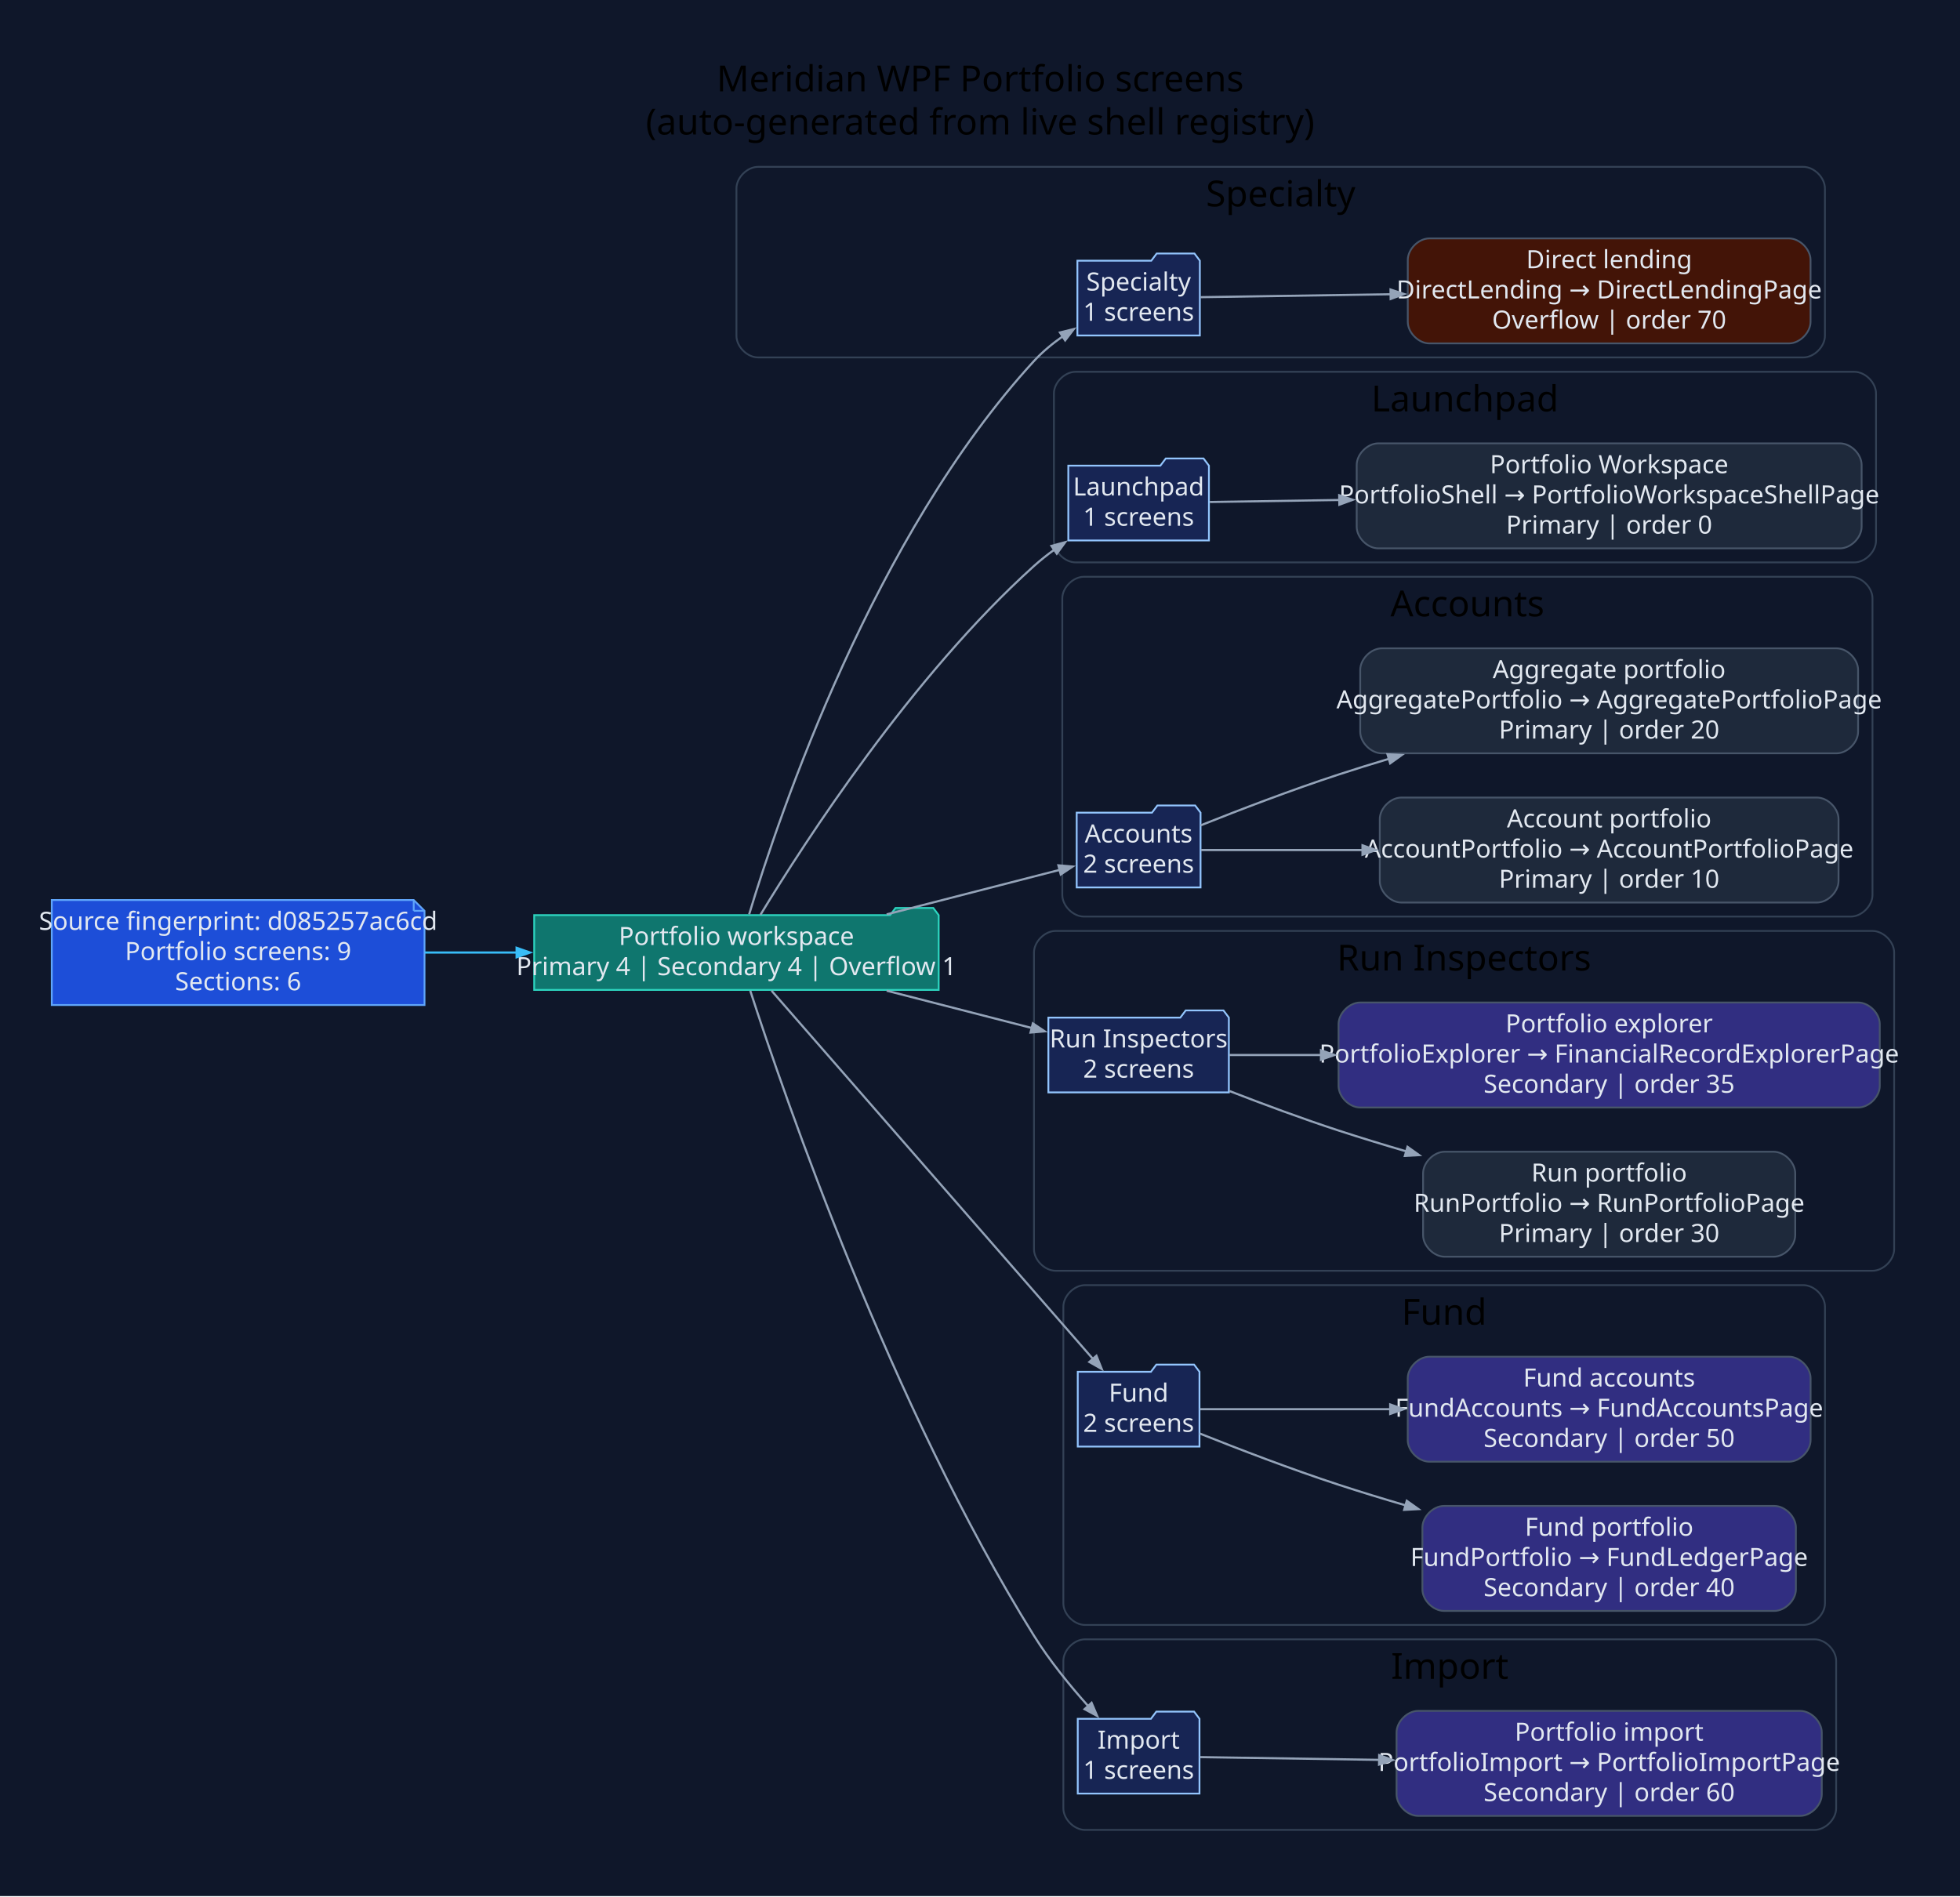
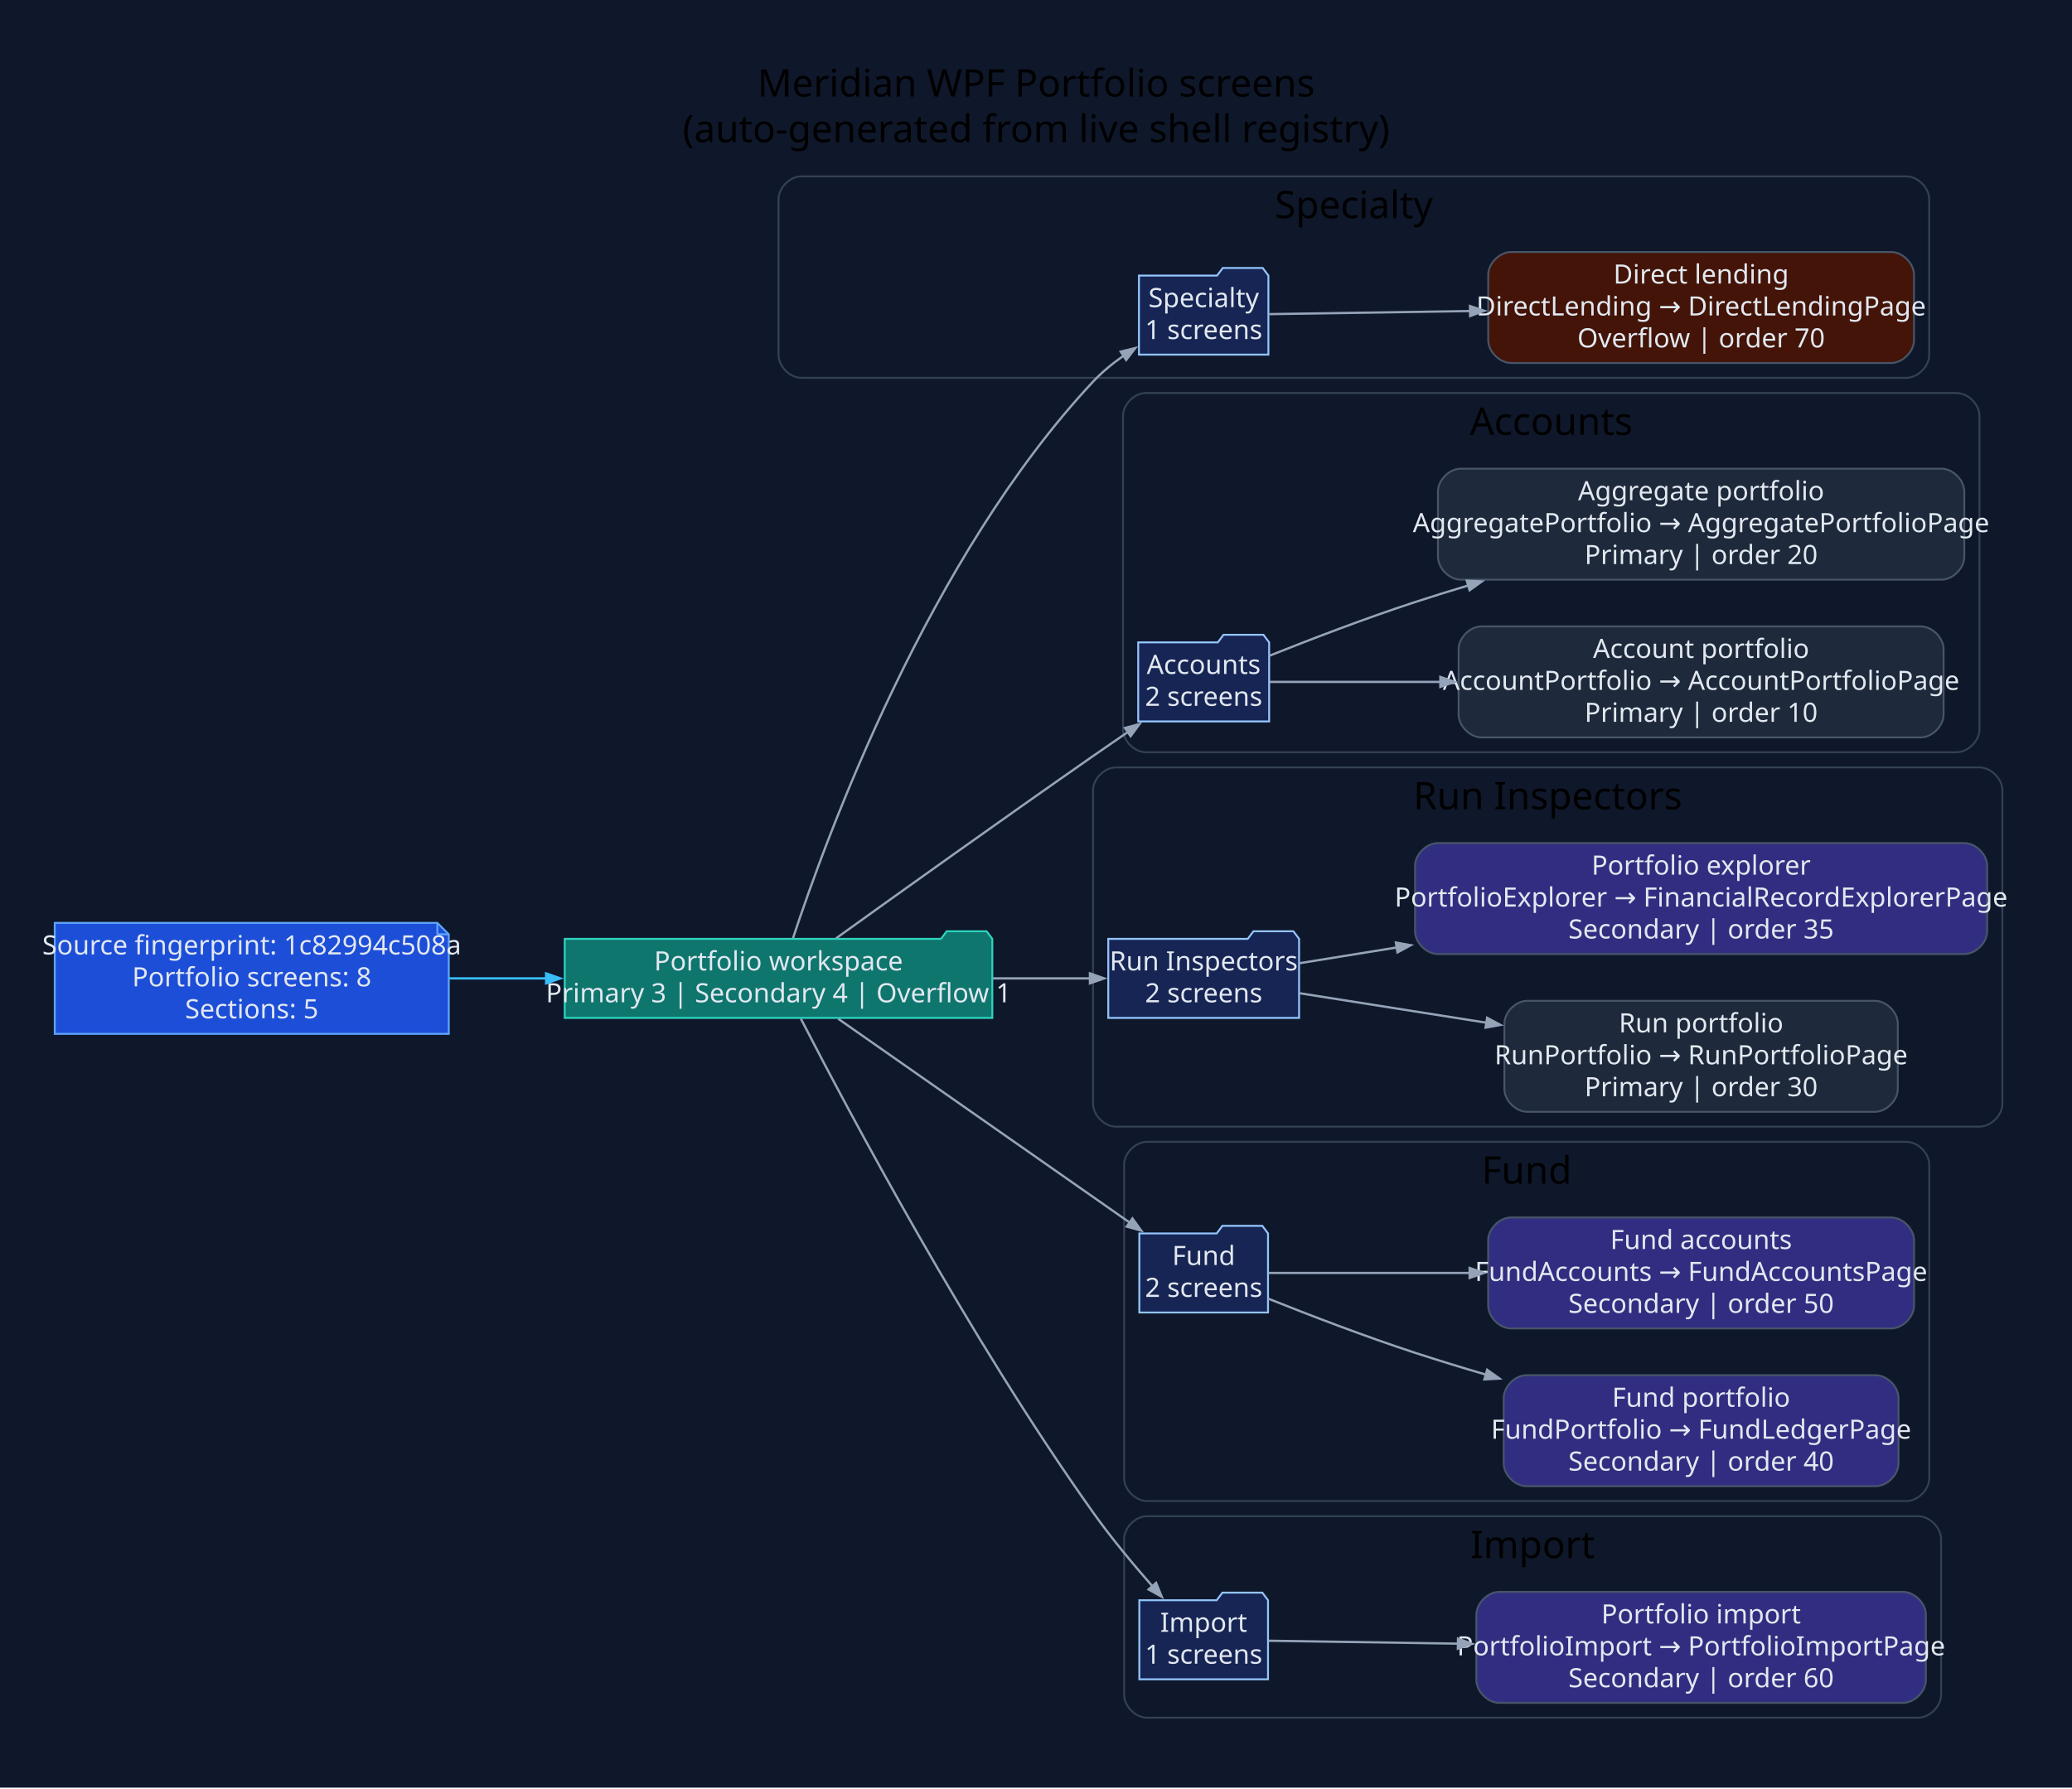
- <svg xmlns="http://www.w3.org/2000/svg" width="1090pt" height="1055pt" viewBox="0.00 0.00 1090.00 1055.00">
-   <g id="graph0" class="graph" transform="scale(1 1) rotate(0) translate(28.8 1025.8)">
-     <polygon fill="#0f172a" stroke="none" points="-28.8,28.8 -28.8,-1025.8 1061.38,-1025.8 1061.38,28.8 -28.8,28.8" />
-     <text xml:space="preserve" text-anchor="middle" x="516.29" y="-975" font-family="Segoe UI" font-size="20.00">Meridian WPF Portfolio screens</text>
-     <text xml:space="preserve" text-anchor="middle" x="516.29" y="-951" font-family="Segoe UI" font-size="20.00">(auto-generated from live shell registry)</text>
+ <svg xmlns="http://www.w3.org/2000/svg" width="1090pt" height="941pt" viewBox="0.00 0.00 1090.00 941.00">
+   <g id="graph0" class="graph" transform="scale(1 1) rotate(0) translate(28.8 911.8)">
+     <polygon fill="#0f172a" stroke="none" points="-28.8,28.8 -28.8,-911.8 1061.38,-911.8 1061.38,28.8 -28.8,28.8" />
+     <text xml:space="preserve" text-anchor="middle" x="516.29" y="-861" font-family="Segoe UI" font-size="20.00">Meridian WPF Portfolio screens</text>
+     <text xml:space="preserve" text-anchor="middle" x="516.29" y="-837" font-family="Segoe UI" font-size="20.00">(auto-generated from live shell registry)</text>
    <g id="clust1" class="cluster">
-       <path fill="#0f172a" stroke="#334155" d="M392.75,-827C392.75,-827 974.08,-827 974.08,-827 980.08,-827 986.08,-833 986.08,-839 986.08,-839 986.08,-921 986.08,-921 986.08,-927 980.08,-933 974.08,-933 974.08,-933 392.75,-933 392.75,-933 386.75,-933 380.75,-927 380.75,-921 380.75,-921 380.75,-839 380.75,-839 380.75,-833 386.75,-827 392.75,-827" />
-       <text xml:space="preserve" text-anchor="middle" x="683.41" y="-911" font-family="Segoe UI" font-size="20.00">Specialty</text>
+       <path fill="#0f172a" stroke="#334155" d="M392.75,-713C392.75,-713 974.08,-713 974.08,-713 980.08,-713 986.08,-719 986.08,-725 986.08,-725 986.08,-807 986.08,-807 986.08,-813 980.08,-819 974.08,-819 974.08,-819 392.75,-819 392.75,-819 386.75,-819 380.75,-813 380.75,-807 380.75,-807 380.75,-725 380.75,-725 380.75,-719 386.75,-713 392.75,-713" />
+       <text xml:space="preserve" text-anchor="middle" x="683.41" y="-797" font-family="Segoe UI" font-size="20.00">Specialty</text>
    </g>
    <g id="clust2" class="cluster">
-       <path fill="#0f172a" stroke="#334155" d="M569.31,-713C569.31,-713 1002.49,-713 1002.49,-713 1008.49,-713 1014.49,-719 1014.49,-725 1014.49,-725 1014.49,-807 1014.49,-807 1014.49,-813 1008.49,-819 1002.49,-819 1002.49,-819 569.31,-819 569.31,-819 563.31,-819 557.31,-813 557.31,-807 557.31,-807 557.31,-725 557.31,-725 557.31,-719 563.31,-713 569.31,-713" />
-       <text xml:space="preserve" text-anchor="middle" x="785.9" y="-797" font-family="Segoe UI" font-size="20.00">Launchpad</text>
-     </g>
-     <g id="clust3" class="cluster">
      <path fill="#0f172a" stroke="#334155" d="M573.97,-516C573.97,-516 1000.53,-516 1000.53,-516 1006.53,-516 1012.53,-522 1012.53,-528 1012.53,-528 1012.53,-693 1012.53,-693 1012.53,-699 1006.53,-705 1000.53,-705 1000.53,-705 573.97,-705 573.97,-705 567.97,-705 561.97,-699 561.97,-693 561.97,-693 561.97,-528 561.97,-528 561.97,-522 567.97,-516 573.97,-516" />
      <text xml:space="preserve" text-anchor="middle" x="787.25" y="-683" font-family="Segoe UI" font-size="20.00">Accounts</text>
    </g>
-     <g id="clust4" class="cluster">
+     <g id="clust3" class="cluster">
      <path fill="#0f172a" stroke="#334155" d="M558.22,-319C558.22,-319 1012.58,-319 1012.58,-319 1018.58,-319 1024.58,-325 1024.58,-331 1024.58,-331 1024.58,-496 1024.58,-496 1024.58,-502 1018.58,-508 1012.58,-508 1012.58,-508 558.22,-508 558.22,-508 552.22,-508 546.22,-502 546.22,-496 546.22,-496 546.22,-331 546.22,-331 546.22,-325 552.22,-319 558.22,-319" />
      <text xml:space="preserve" text-anchor="middle" x="785.4" y="-486" font-family="Segoe UI" font-size="20.00">Run Inspectors</text>
    </g>
-     <g id="clust5" class="cluster">
+     <g id="clust4" class="cluster">
      <path fill="#0f172a" stroke="#334155" d="M574.56,-122C574.56,-122 974.11,-122 974.11,-122 980.11,-122 986.11,-128 986.11,-134 986.11,-134 986.11,-299 986.11,-299 986.11,-305 980.11,-311 974.11,-311 974.11,-311 574.56,-311 574.56,-311 568.56,-311 562.56,-305 562.56,-299 562.56,-299 562.56,-134 562.56,-134 562.56,-128 568.56,-122 574.56,-122" />
      <text xml:space="preserve" text-anchor="middle" x="774.33" y="-289" font-family="Segoe UI" font-size="20.00">Fund</text>
    </g>
-     <g id="clust6" class="cluster">
+     <g id="clust5" class="cluster">
      <path fill="#0f172a" stroke="#334155" d="M574.56,-8C574.56,-8 980.33,-8 980.33,-8 986.33,-8 992.33,-14 992.33,-20 992.33,-20 992.33,-102 992.33,-102 992.33,-108 986.33,-114 980.33,-114 980.33,-114 574.56,-114 574.56,-114 568.56,-114 562.56,-108 562.56,-102 562.56,-102 562.56,-20 562.56,-20 562.56,-14 568.56,-8 574.56,-8" />
      <text xml:space="preserve" text-anchor="middle" x="777.44" y="-92" font-family="Segoe UI" font-size="20.00">Import</text>
    </g>
    <g id="node1" class="node">
-       <polygon fill="#1d4ed8" stroke="#60a5fa" points="201.28,-525.2 0,-525.2 0,-466.8 207.28,-466.8 207.28,-519.2 201.28,-525.2" />
-       <polyline fill="none" stroke="#60a5fa" points="201.28,-525.2 201.28,-519.2" />
-       <polyline fill="none" stroke="#60a5fa" points="207.28,-519.2 201.28,-519.2" />
-       <text xml:space="preserve" text-anchor="middle" x="103.64" y="-508.6" font-family="Segoe UI" font-size="14.00" fill="#e2e8f0">Source fingerprint: d085257ac6cd</text>
-       <text xml:space="preserve" text-anchor="middle" x="103.64" y="-491.8" font-family="Segoe UI" font-size="14.00" fill="#e2e8f0">Portfolio screens: 9</text>
-       <text xml:space="preserve" text-anchor="middle" x="103.64" y="-475" font-family="Segoe UI" font-size="14.00" fill="#e2e8f0">Sections: 6</text>
+       <polygon fill="#1d4ed8" stroke="#60a5fa" points="201.28,-426.2 0,-426.2 0,-367.8 207.28,-367.8 207.28,-420.2 201.28,-426.2" />
+       <polyline fill="none" stroke="#60a5fa" points="201.28,-426.2 201.28,-420.2" />
+       <polyline fill="none" stroke="#60a5fa" points="207.28,-420.2 201.28,-420.2" />
+       <text xml:space="preserve" text-anchor="middle" x="103.64" y="-409.6" font-family="Segoe UI" font-size="14.00" fill="#e2e8f0">Source fingerprint: 1c82994c508a</text>
+       <text xml:space="preserve" text-anchor="middle" x="103.64" y="-392.8" font-family="Segoe UI" font-size="14.00" fill="#e2e8f0">Portfolio screens: 8</text>
+       <text xml:space="preserve" text-anchor="middle" x="103.64" y="-376" font-family="Segoe UI" font-size="14.00" fill="#e2e8f0">Sections: 5</text>
    </g>
    <g id="node2" class="node">
-       <polygon fill="#0f766e" stroke="#2dd4bf" points="493.22,-516.8 490.22,-520.8 469.22,-520.8 466.22,-516.8 268.28,-516.8 268.28,-475.2 493.22,-475.2 493.22,-516.8" />
-       <text xml:space="preserve" text-anchor="middle" x="380.75" y="-500.2" font-family="Segoe UI" font-size="14.00" fill="#e2e8f0">Portfolio workspace</text>
-       <text xml:space="preserve" text-anchor="middle" x="380.75" y="-483.4" font-family="Segoe UI" font-size="14.00" fill="#e2e8f0">Primary 4 | Secondary 4 | Overflow 1</text>
+       <polygon fill="#0f766e" stroke="#2dd4bf" points="493.22,-417.8 490.22,-421.8 469.22,-421.8 466.22,-417.8 268.28,-417.8 268.28,-376.2 493.22,-376.2 493.22,-417.8" />
+       <text xml:space="preserve" text-anchor="middle" x="380.75" y="-401.2" font-family="Segoe UI" font-size="14.00" fill="#e2e8f0">Portfolio workspace</text>
+       <text xml:space="preserve" text-anchor="middle" x="380.75" y="-384.4" font-family="Segoe UI" font-size="14.00" fill="#e2e8f0">Primary 3 | Secondary 4 | Overflow 1</text>
    </g>
    <g id="edge1" class="edge">
-       <path fill="none" stroke="#38bdf8" stroke-width="1.2" d="M207.47,-496C224.24,-496 241.74,-496 258.89,-496" />
-       <polygon fill="#38bdf8" stroke="#38bdf8" stroke-width="1.2" points="258.5,-498.63 266,-496 258.5,-493.38 258.5,-498.63" />
+       <path fill="none" stroke="#38bdf8" stroke-width="1.2" d="M207.47,-397C224.24,-397 241.74,-397 258.89,-397" />
+       <polygon fill="#38bdf8" stroke="#38bdf8" stroke-width="1.2" points="258.5,-399.63 266,-397 258.5,-394.38 258.5,-399.63" />
    </g>
    <g id="node3" class="node">
-       <polygon fill="#172554" stroke="#93c5fd" points="638.46,-880.8 635.46,-884.8 614.46,-884.8 611.46,-880.8 570.36,-880.8 570.36,-839.2 638.46,-839.2 638.46,-880.8" />
-       <text xml:space="preserve" text-anchor="middle" x="604.41" y="-864.2" font-family="Segoe UI" font-size="14.00" fill="#e2e8f0">Specialty</text>
-       <text xml:space="preserve" text-anchor="middle" x="604.41" y="-847.4" font-family="Segoe UI" font-size="14.00" fill="#e2e8f0">1 screens</text>
+       <polygon fill="#172554" stroke="#93c5fd" points="638.46,-766.8 635.46,-770.8 614.46,-770.8 611.46,-766.8 570.36,-766.8 570.36,-725.2 638.46,-725.2 638.46,-766.8" />
+       <text xml:space="preserve" text-anchor="middle" x="604.41" y="-750.2" font-family="Segoe UI" font-size="14.00" fill="#e2e8f0">Specialty</text>
+       <text xml:space="preserve" text-anchor="middle" x="604.41" y="-733.4" font-family="Segoe UI" font-size="14.00" fill="#e2e8f0">1 screens</text>
    </g>
    <g id="edge2" class="edge">
-       <path fill="none" stroke="#94a3b8" stroke-width="1.2" d="M387.82,-517.25C404.72,-573.36 457.06,-727.85 546.22,-825 550.93,-830.13 556.55,-834.77 562.41,-838.87" />
-       <polygon fill="#94a3b8" stroke="#94a3b8" stroke-width="1.2" points="560.67,-840.87 568.39,-842.78 563.55,-836.47 560.67,-840.87" />
+       <path fill="none" stroke="#94a3b8" stroke-width="1.2" d="M388.34,-418.05C406.16,-472.23 459.83,-618.64 546.22,-711 550.98,-716.08 556.63,-720.7 562.5,-724.79" />
+       <polygon fill="#94a3b8" stroke="#94a3b8" stroke-width="1.2" points="560.76,-726.79 568.48,-728.69 563.63,-722.39 560.76,-726.79" />
    </g>
    <g id="node5" class="node">
-       <polygon fill="#172554" stroke="#93c5fd" points="643.51,-766.8 640.51,-770.8 619.51,-770.8 616.51,-766.8 565.31,-766.8 565.31,-725.2 643.51,-725.2 643.51,-766.8" />
-       <text xml:space="preserve" text-anchor="middle" x="604.41" y="-750.2" font-family="Segoe UI" font-size="14.00" fill="#e2e8f0">Launchpad</text>
-       <text xml:space="preserve" text-anchor="middle" x="604.41" y="-733.4" font-family="Segoe UI" font-size="14.00" fill="#e2e8f0">1 screens</text>
-     </g>
-     <g id="edge4" class="edge">
-       <path fill="none" stroke="#94a3b8" stroke-width="1.2" d="M394.1,-516.98C418.96,-557.97 478.5,-649.96 546.22,-711 549.7,-714.13 553.5,-717.15 557.43,-720" />
-       <polygon fill="#94a3b8" stroke="#94a3b8" stroke-width="1.2" points="555.94,-722.16 563.6,-724.25 558.91,-717.84 555.94,-722.16" />
-     </g>
-     <g id="node7" class="node">
      <polygon fill="#172554" stroke="#93c5fd" points="638.85,-573.8 635.85,-577.8 614.85,-577.8 611.85,-573.8 569.97,-573.8 569.97,-532.2 638.85,-532.2 638.85,-573.8" />
      <text xml:space="preserve" text-anchor="middle" x="604.41" y="-557.2" font-family="Segoe UI" font-size="14.00" fill="#e2e8f0">Accounts</text>
      <text xml:space="preserve" text-anchor="middle" x="604.41" y="-540.4" font-family="Segoe UI" font-size="14.00" fill="#e2e8f0">2 screens</text>
    </g>
-     <g id="edge6" class="edge">
-       <path fill="none" stroke="#94a3b8" stroke-width="1.2" d="M464.29,-517.22C497.02,-525.64 533.29,-534.97 560.58,-541.99" />
-       <polygon fill="#94a3b8" stroke="#94a3b8" stroke-width="1.2" points="559.8,-544.5 567.72,-543.82 561.11,-539.41 559.8,-544.5" />
+     <g id="edge4" class="edge">
+       <path fill="none" stroke="#94a3b8" stroke-width="1.2" d="M411.04,-418.1C443.84,-441.66 498.64,-480.85 546.22,-514 552.12,-518.11 558.38,-522.42 564.51,-526.62" />
+       <polygon fill="#94a3b8" stroke="#94a3b8" stroke-width="1.2" points="563,-528.77 570.67,-530.83 565.96,-524.43 563,-528.77" />
    </g>
-     <g id="node10" class="node">
-       <polygon fill="#172554" stroke="#93c5fd" points="654.6,-459.8 651.6,-463.8 630.6,-463.8 627.6,-459.8 554.22,-459.8 554.22,-418.2 654.6,-418.2 654.6,-459.8" />
-       <text xml:space="preserve" text-anchor="middle" x="604.41" y="-443.2" font-family="Segoe UI" font-size="14.00" fill="#e2e8f0">Run Inspectors</text>
-       <text xml:space="preserve" text-anchor="middle" x="604.41" y="-426.4" font-family="Segoe UI" font-size="14.00" fill="#e2e8f0">2 screens</text>
+     <g id="node8" class="node">
+       <polygon fill="#172554" stroke="#93c5fd" points="654.6,-417.8 651.6,-421.8 630.6,-421.8 627.6,-417.8 554.22,-417.8 554.22,-376.2 654.6,-376.2 654.6,-417.8" />
+       <text xml:space="preserve" text-anchor="middle" x="604.41" y="-401.2" font-family="Segoe UI" font-size="14.00" fill="#e2e8f0">Run Inspectors</text>
+       <text xml:space="preserve" text-anchor="middle" x="604.41" y="-384.4" font-family="Segoe UI" font-size="14.00" fill="#e2e8f0">2 screens</text>
    </g>
-     <g id="edge9" class="edge">
-       <path fill="none" stroke="#94a3b8" stroke-width="1.2" d="M464.29,-474.78C491.15,-467.87 520.38,-460.35 545.09,-454" />
-       <polygon fill="#94a3b8" stroke="#94a3b8" stroke-width="1.2" points="545.6,-456.58 552.21,-452.17 544.3,-451.49 545.6,-456.58" />
+     <g id="edge7" class="edge">
+       <path fill="none" stroke="#94a3b8" stroke-width="1.2" d="M493.55,-397C511.27,-397 528.96,-397 544.8,-397" />
+       <polygon fill="#94a3b8" stroke="#94a3b8" stroke-width="1.2" points="544.58,-399.63 552.08,-397 544.58,-394.38 544.58,-399.63" />
    </g>
-     <g id="node13" class="node">
+     <g id="node11" class="node">
      <polygon fill="#172554" stroke="#93c5fd" points="638.26,-262.8 635.26,-266.8 614.26,-266.8 611.26,-262.8 570.56,-262.8 570.56,-221.2 638.26,-221.2 638.26,-262.8" />
      <text xml:space="preserve" text-anchor="middle" x="604.41" y="-246.2" font-family="Segoe UI" font-size="14.00" fill="#e2e8f0">Fund</text>
      <text xml:space="preserve" text-anchor="middle" x="604.41" y="-229.4" font-family="Segoe UI" font-size="14.00" fill="#e2e8f0">2 screens</text>
    </g>
-     <g id="edge12" class="edge">
-       <path fill="none" stroke="#94a3b8" stroke-width="1.2" d="M400.27,-474.78C440.22,-429 534.49,-320.98 579.14,-269.81" />
-       <polygon fill="#94a3b8" stroke="#94a3b8" stroke-width="1.2" points="580.95,-271.73 583.91,-264.35 577,-268.27 580.95,-271.73" />
+     <g id="edge10" class="edge">
+       <path fill="none" stroke="#94a3b8" stroke-width="1.2" d="M412.11,-375.77C452.04,-347.85 522.21,-298.78 565.56,-268.47" />
+       <polygon fill="#94a3b8" stroke="#94a3b8" stroke-width="1.2" points="566.94,-270.71 571.58,-264.26 563.93,-266.41 566.94,-270.71" />
    </g>
-     <g id="node16" class="node">
+     <g id="node14" class="node">
      <polygon fill="#172554" stroke="#93c5fd" points="638.26,-69.8 635.26,-73.8 614.26,-73.8 611.26,-69.8 570.56,-69.8 570.56,-28.2 638.26,-28.2 638.26,-69.8" />
      <text xml:space="preserve" text-anchor="middle" x="604.41" y="-53.2" font-family="Segoe UI" font-size="14.00" fill="#e2e8f0">Import</text>
      <text xml:space="preserve" text-anchor="middle" x="604.41" y="-36.4" font-family="Segoe UI" font-size="14.00" fill="#e2e8f0">1 screens</text>
    </g>
-     <g id="edge15" class="edge">
-       <path fill="none" stroke="#94a3b8" stroke-width="1.2" d="M388.45,-474.74C407.69,-415.27 466.92,-243.19 546.22,-116 554.8,-102.24 566.08,-88.39 576.35,-76.88" />
-       <polygon fill="#94a3b8" stroke="#94a3b8" stroke-width="1.2" points="578.25,-78.7 581.36,-71.38 574.37,-75.16 578.25,-78.7" />
+     <g id="edge13" class="edge">
+       <path fill="none" stroke="#94a3b8" stroke-width="1.2" d="M392.51,-375.77C417.18,-327.82 480.71,-208.14 546.22,-116 555.69,-102.68 567.21,-88.82 577.43,-77.17" />
+       <polygon fill="#94a3b8" stroke="#94a3b8" stroke-width="1.2" points="579.37,-78.94 582.39,-71.59 575.44,-75.46 579.37,-78.94" />
    </g>
    <g id="node4" class="node">
-       <path fill="#431407" stroke="#475569" d="M966.08,-893.2C966.08,-893.2 766.1,-893.2 766.1,-893.2 760.1,-893.2 754.1,-887.2 754.1,-881.2 754.1,-881.2 754.1,-846.8 754.1,-846.8 754.1,-840.8 760.1,-834.8 766.1,-834.8 766.1,-834.8 966.08,-834.8 966.08,-834.8 972.08,-834.8 978.08,-840.8 978.08,-846.8 978.08,-846.8 978.08,-881.2 978.08,-881.2 978.08,-887.2 972.08,-893.2 966.08,-893.2" />
-       <text xml:space="preserve" text-anchor="middle" x="866.09" y="-876.6" font-family="Segoe UI" font-size="14.00" fill="#e2e8f0">Direct lending</text>
-       <text xml:space="preserve" text-anchor="middle" x="866.09" y="-859.8" font-family="Segoe UI" font-size="14.00" fill="#e2e8f0">DirectLending → DirectLendingPage</text>
-       <text xml:space="preserve" text-anchor="middle" x="866.09" y="-843" font-family="Segoe UI" font-size="14.00" fill="#e2e8f0">Overflow | order 70</text>
+       <path fill="#431407" stroke="#475569" d="M966.08,-779.2C966.08,-779.2 766.1,-779.2 766.1,-779.2 760.1,-779.2 754.1,-773.2 754.1,-767.2 754.1,-767.2 754.1,-732.8 754.1,-732.8 754.1,-726.8 760.1,-720.8 766.1,-720.8 766.1,-720.8 966.08,-720.8 966.08,-720.8 972.08,-720.8 978.08,-726.8 978.08,-732.8 978.08,-732.8 978.08,-767.2 978.08,-767.2 978.08,-773.2 972.08,-779.2 966.08,-779.2" />
+       <text xml:space="preserve" text-anchor="middle" x="866.09" y="-762.6" font-family="Segoe UI" font-size="14.00" fill="#e2e8f0">Direct lending</text>
+       <text xml:space="preserve" text-anchor="middle" x="866.09" y="-745.8" font-family="Segoe UI" font-size="14.00" fill="#e2e8f0">DirectLending → DirectLendingPage</text>
+       <text xml:space="preserve" text-anchor="middle" x="866.09" y="-729" font-family="Segoe UI" font-size="14.00" fill="#e2e8f0">Overflow | order 70</text>
    </g>
    <g id="edge3" class="edge">
-       <path fill="none" stroke="#94a3b8" stroke-width="1.2" d="M638.83,-860.51C665.9,-860.93 705.79,-861.55 744.57,-862.14" />
-       <polygon fill="#94a3b8" stroke="#94a3b8" stroke-width="1.2" points="744.51,-864.77 752.05,-862.26 744.59,-859.52 744.51,-864.77" />
+       <path fill="none" stroke="#94a3b8" stroke-width="1.2" d="M638.83,-746.51C665.9,-746.93 705.79,-747.55 744.57,-748.14" />
+       <polygon fill="#94a3b8" stroke="#94a3b8" stroke-width="1.2" points="744.51,-750.77 752.05,-748.26 744.59,-745.52 744.51,-750.77" />
    </g>
    <g id="node6" class="node">
-       <path fill="#1e293b" stroke="#475569" d="M994.49,-779.2C994.49,-779.2 737.69,-779.2 737.69,-779.2 731.69,-779.2 725.69,-773.2 725.69,-767.2 725.69,-767.2 725.69,-732.8 725.69,-732.8 725.69,-726.8 731.69,-720.8 737.69,-720.8 737.69,-720.8 994.49,-720.8 994.49,-720.8 1000.49,-720.8 1006.49,-726.8 1006.49,-732.8 1006.49,-732.8 1006.49,-767.2 1006.49,-767.2 1006.49,-773.2 1000.49,-779.2 994.49,-779.2" />
-       <text xml:space="preserve" text-anchor="middle" x="866.09" y="-762.6" font-family="Segoe UI" font-size="14.00" fill="#e2e8f0">Portfolio Workspace</text>
-       <text xml:space="preserve" text-anchor="middle" x="866.09" y="-745.8" font-family="Segoe UI" font-size="14.00" fill="#e2e8f0">PortfolioShell → PortfolioWorkspaceShellPage</text>
-       <text xml:space="preserve" text-anchor="middle" x="866.09" y="-729" font-family="Segoe UI" font-size="14.00" fill="#e2e8f0">Primary | order 0</text>
-     </g>
-     <g id="edge5" class="edge">
-       <path fill="none" stroke="#94a3b8" stroke-width="1.2" d="M644.01,-746.59C663.87,-746.9 689.5,-747.3 716.23,-747.71" />
-       <polygon fill="#94a3b8" stroke="#94a3b8" stroke-width="1.2" points="715.97,-750.33 723.51,-747.82 716.05,-745.08 715.97,-750.33" />
-     </g>
-     <g id="node8" class="node">
      <path fill="#1e293b" stroke="#475569" d="M981.65,-582.2C981.65,-582.2 750.52,-582.2 750.52,-582.2 744.52,-582.2 738.52,-576.2 738.52,-570.2 738.52,-570.2 738.52,-535.8 738.52,-535.8 738.52,-529.8 744.52,-523.8 750.52,-523.8 750.52,-523.8 981.65,-523.8 981.65,-523.8 987.65,-523.8 993.65,-529.8 993.65,-535.8 993.65,-535.8 993.65,-570.2 993.65,-570.2 993.65,-576.2 987.65,-582.2 981.65,-582.2" />
      <text xml:space="preserve" text-anchor="middle" x="866.09" y="-565.6" font-family="Segoe UI" font-size="14.00" fill="#e2e8f0">Account portfolio</text>
      <text xml:space="preserve" text-anchor="middle" x="866.09" y="-548.8" font-family="Segoe UI" font-size="14.00" fill="#e2e8f0">AccountPortfolio → AccountPortfolioPage</text>
      <text xml:space="preserve" text-anchor="middle" x="866.09" y="-532" font-family="Segoe UI" font-size="14.00" fill="#e2e8f0">Primary | order 10</text>
    </g>
-     <g id="edge7" class="edge">
+     <g id="edge5" class="edge">
      <path fill="none" stroke="#94a3b8" stroke-width="1.2" d="M639.09,-553C662.59,-553 695.64,-553 729.23,-553" />
      <polygon fill="#94a3b8" stroke="#94a3b8" stroke-width="1.2" points="728.92,-555.63 736.42,-553 728.92,-550.38 728.92,-555.63" />
    </g>
-     <g id="node9" class="node">
+     <g id="node7" class="node">
      <path fill="#1e293b" stroke="#475569" d="M992.53,-665.2C992.53,-665.2 739.65,-665.2 739.65,-665.2 733.65,-665.2 727.65,-659.2 727.65,-653.2 727.65,-653.2 727.65,-618.8 727.65,-618.8 727.65,-612.8 733.65,-606.8 739.65,-606.8 739.65,-606.8 992.53,-606.8 992.53,-606.8 998.53,-606.8 1004.53,-612.8 1004.53,-618.8 1004.53,-618.8 1004.53,-653.2 1004.53,-653.2 1004.53,-659.2 998.53,-665.2 992.53,-665.2" />
      <text xml:space="preserve" text-anchor="middle" x="866.09" y="-648.6" font-family="Segoe UI" font-size="14.00" fill="#e2e8f0">Aggregate portfolio</text>
      <text xml:space="preserve" text-anchor="middle" x="866.09" y="-631.8" font-family="Segoe UI" font-size="14.00" fill="#e2e8f0">AggregatePortfolio → AggregatePortfolioPage</text>
      <text xml:space="preserve" text-anchor="middle" x="866.09" y="-615" font-family="Segoe UI" font-size="14.00" fill="#e2e8f0">Primary | order 20</text>
    </g>
-     <g id="edge8" class="edge">
+     <g id="edge6" class="edge">
      <path fill="none" stroke="#94a3b8" stroke-width="1.2" d="M638.87,-566.72C660.56,-575.37 689.52,-586.48 715.6,-595 724.71,-597.98 734.17,-600.92 743.72,-603.78" />
      <polygon fill="#94a3b8" stroke="#94a3b8" stroke-width="1.2" points="742.82,-606.25 750.76,-605.86 744.31,-601.22 742.82,-606.25" />
    </g>
-     <g id="node11" class="node">
+     <g id="node9" class="node">
      <path fill="#1e293b" stroke="#475569" d="M957.56,-385.2C957.56,-385.2 774.61,-385.2 774.61,-385.2 768.61,-385.2 762.61,-379.2 762.61,-373.2 762.61,-373.2 762.61,-338.8 762.61,-338.8 762.61,-332.8 768.61,-326.8 774.61,-326.8 774.61,-326.8 957.56,-326.8 957.56,-326.8 963.56,-326.8 969.56,-332.8 969.56,-338.8 969.56,-338.8 969.56,-373.2 969.56,-373.2 969.56,-379.2 963.56,-385.2 957.56,-385.2" />
      <text xml:space="preserve" text-anchor="middle" x="866.09" y="-368.6" font-family="Segoe UI" font-size="14.00" fill="#e2e8f0">Run portfolio</text>
      <text xml:space="preserve" text-anchor="middle" x="866.09" y="-351.8" font-family="Segoe UI" font-size="14.00" fill="#e2e8f0">RunPortfolio → RunPortfolioPage</text>
      <text xml:space="preserve" text-anchor="middle" x="866.09" y="-335" font-family="Segoe UI" font-size="14.00" fill="#e2e8f0">Primary | order 30</text>
    </g>
-     <g id="edge10" class="edge">
-       <path fill="none" stroke="#94a3b8" stroke-width="1.2" d="M654.96,-418.95C673.8,-411.63 695.56,-403.55 715.6,-397 727.76,-393.03 740.55,-389.11 753.33,-385.38" />
-       <polygon fill="#94a3b8" stroke="#94a3b8" stroke-width="1.2" points="753.95,-387.93 760.42,-383.33 752.49,-382.89 753.95,-387.93" />
+     <g id="edge8" class="edge">
+       <path fill="none" stroke="#94a3b8" stroke-width="1.2" d="M654.87,-389.19C682.76,-384.79 718.82,-379.09 753.17,-373.67" />
+       <polygon fill="#94a3b8" stroke="#94a3b8" stroke-width="1.2" points="753.53,-376.27 760.53,-372.51 752.71,-371.09 753.53,-376.27" />
    </g>
-     <g id="node12" class="node">
+     <g id="node10" class="node">
      <path fill="#312e81" stroke="#475569" d="M1004.58,-468.2C1004.58,-468.2 727.6,-468.2 727.6,-468.2 721.6,-468.2 715.6,-462.2 715.6,-456.2 715.6,-456.2 715.6,-421.8 715.6,-421.8 715.6,-415.8 721.6,-409.8 727.6,-409.8 727.6,-409.8 1004.58,-409.8 1004.58,-409.8 1010.58,-409.8 1016.58,-415.8 1016.58,-421.8 1016.58,-421.8 1016.58,-456.2 1016.58,-456.2 1016.58,-462.2 1010.58,-468.2 1004.58,-468.2" />
      <text xml:space="preserve" text-anchor="middle" x="866.09" y="-451.6" font-family="Segoe UI" font-size="14.00" fill="#e2e8f0">Portfolio explorer</text>
      <text xml:space="preserve" text-anchor="middle" x="866.09" y="-434.8" font-family="Segoe UI" font-size="14.00" fill="#e2e8f0">PortfolioExplorer → FinancialRecordExplorerPage</text>
      <text xml:space="preserve" text-anchor="middle" x="866.09" y="-418" font-family="Segoe UI" font-size="14.00" fill="#e2e8f0">Secondary | order 35</text>
    </g>
-     <g id="edge11" class="edge">
-       <path fill="none" stroke="#94a3b8" stroke-width="1.2" d="M654.87,-439C670.04,-439 687.63,-439 706.05,-439" />
-       <polygon fill="#94a3b8" stroke="#94a3b8" stroke-width="1.2" points="705.83,-441.63 713.33,-439 705.83,-436.38 705.83,-441.63" />
+     <g id="edge9" class="edge">
+       <path fill="none" stroke="#94a3b8" stroke-width="1.2" d="M654.87,-405C670.04,-407.45 687.63,-410.3 706.05,-413.28" />
+       <polygon fill="#94a3b8" stroke="#94a3b8" stroke-width="1.2" points="705.53,-415.85 713.36,-414.46 706.37,-410.67 705.53,-415.85" />
    </g>
-     <g id="node14" class="node">
+     <g id="node12" class="node">
      <path fill="#312e81" stroke="#475569" d="M957.94,-188.2C957.94,-188.2 774.23,-188.2 774.23,-188.2 768.23,-188.2 762.23,-182.2 762.23,-176.2 762.23,-176.2 762.23,-141.8 762.23,-141.8 762.23,-135.8 768.23,-129.8 774.23,-129.8 774.23,-129.8 957.94,-129.8 957.94,-129.8 963.94,-129.8 969.94,-135.8 969.94,-141.8 969.94,-141.8 969.94,-176.2 969.94,-176.2 969.94,-182.2 963.94,-188.2 957.94,-188.2" />
      <text xml:space="preserve" text-anchor="middle" x="866.09" y="-171.6" font-family="Segoe UI" font-size="14.00" fill="#e2e8f0">Fund portfolio</text>
      <text xml:space="preserve" text-anchor="middle" x="866.09" y="-154.8" font-family="Segoe UI" font-size="14.00" fill="#e2e8f0">FundPortfolio → FundLedgerPage</text>
      <text xml:space="preserve" text-anchor="middle" x="866.09" y="-138" font-family="Segoe UI" font-size="14.00" fill="#e2e8f0">Secondary | order 40</text>
    </g>
-     <g id="edge13" class="edge">
+     <g id="edge11" class="edge">
      <path fill="none" stroke="#94a3b8" stroke-width="1.2" d="M638.38,-228.48C660.12,-219.8 689.33,-208.59 715.6,-200 727.65,-196.06 740.34,-192.18 753.01,-188.47" />
      <polygon fill="#94a3b8" stroke="#94a3b8" stroke-width="1.2" points="753.55,-191.05 760.02,-186.44 752.09,-186.01 753.55,-191.05" />
    </g>
-     <g id="node15" class="node">
+     <g id="node13" class="node">
      <path fill="#312e81" stroke="#475569" d="M966.11,-271.2C966.11,-271.2 766.07,-271.2 766.07,-271.2 760.07,-271.2 754.07,-265.2 754.07,-259.2 754.07,-259.2 754.07,-224.8 754.07,-224.8 754.07,-218.8 760.07,-212.8 766.07,-212.8 766.07,-212.8 966.11,-212.8 966.11,-212.8 972.11,-212.8 978.11,-218.8 978.11,-224.8 978.11,-224.8 978.11,-259.2 978.11,-259.2 978.11,-265.2 972.11,-271.2 966.11,-271.2" />
      <text xml:space="preserve" text-anchor="middle" x="866.09" y="-254.6" font-family="Segoe UI" font-size="14.00" fill="#e2e8f0">Fund accounts</text>
      <text xml:space="preserve" text-anchor="middle" x="866.09" y="-237.8" font-family="Segoe UI" font-size="14.00" fill="#e2e8f0">FundAccounts → FundAccountsPage</text>
      <text xml:space="preserve" text-anchor="middle" x="866.09" y="-221" font-family="Segoe UI" font-size="14.00" fill="#e2e8f0">Secondary | order 50</text>
    </g>
-     <g id="edge14" class="edge">
+     <g id="edge12" class="edge">
      <path fill="none" stroke="#94a3b8" stroke-width="1.2" d="M638.56,-242C665.59,-242 705.51,-242 744.34,-242" />
      <polygon fill="#94a3b8" stroke="#94a3b8" stroke-width="1.2" points="744.33,-244.63 751.83,-242 744.33,-239.38 744.33,-244.63" />
    </g>
-     <g id="node17" class="node">
+     <g id="node15" class="node">
      <path fill="#312e81" stroke="#475569" d="M972.33,-74.2C972.33,-74.2 759.85,-74.2 759.85,-74.2 753.85,-74.2 747.85,-68.2 747.85,-62.2 747.85,-62.2 747.85,-27.8 747.85,-27.8 747.85,-21.8 753.85,-15.8 759.85,-15.8 759.85,-15.8 972.33,-15.8 972.33,-15.8 978.33,-15.8 984.33,-21.8 984.33,-27.8 984.33,-27.8 984.33,-62.2 984.33,-62.2 984.33,-68.2 978.33,-74.2 972.33,-74.2" />
      <text xml:space="preserve" text-anchor="middle" x="866.09" y="-57.6" font-family="Segoe UI" font-size="14.00" fill="#e2e8f0">Portfolio import</text>
      <text xml:space="preserve" text-anchor="middle" x="866.09" y="-40.8" font-family="Segoe UI" font-size="14.00" fill="#e2e8f0">PortfolioImport → PortfolioImportPage</text>
      <text xml:space="preserve" text-anchor="middle" x="866.09" y="-24" font-family="Segoe UI" font-size="14.00" fill="#e2e8f0">Secondary | order 60</text>
    </g>
-     <g id="edge16" class="edge">
+     <g id="edge14" class="edge">
      <path fill="none" stroke="#94a3b8" stroke-width="1.2" d="M638.56,-48.49C664.26,-48.09 701.61,-47.52 738.6,-46.95" />
      <polygon fill="#94a3b8" stroke="#94a3b8" stroke-width="1.2" points="738.21,-49.58 745.67,-46.84 738.13,-44.33 738.21,-49.58" />
    </g>
  </g>
</svg>
